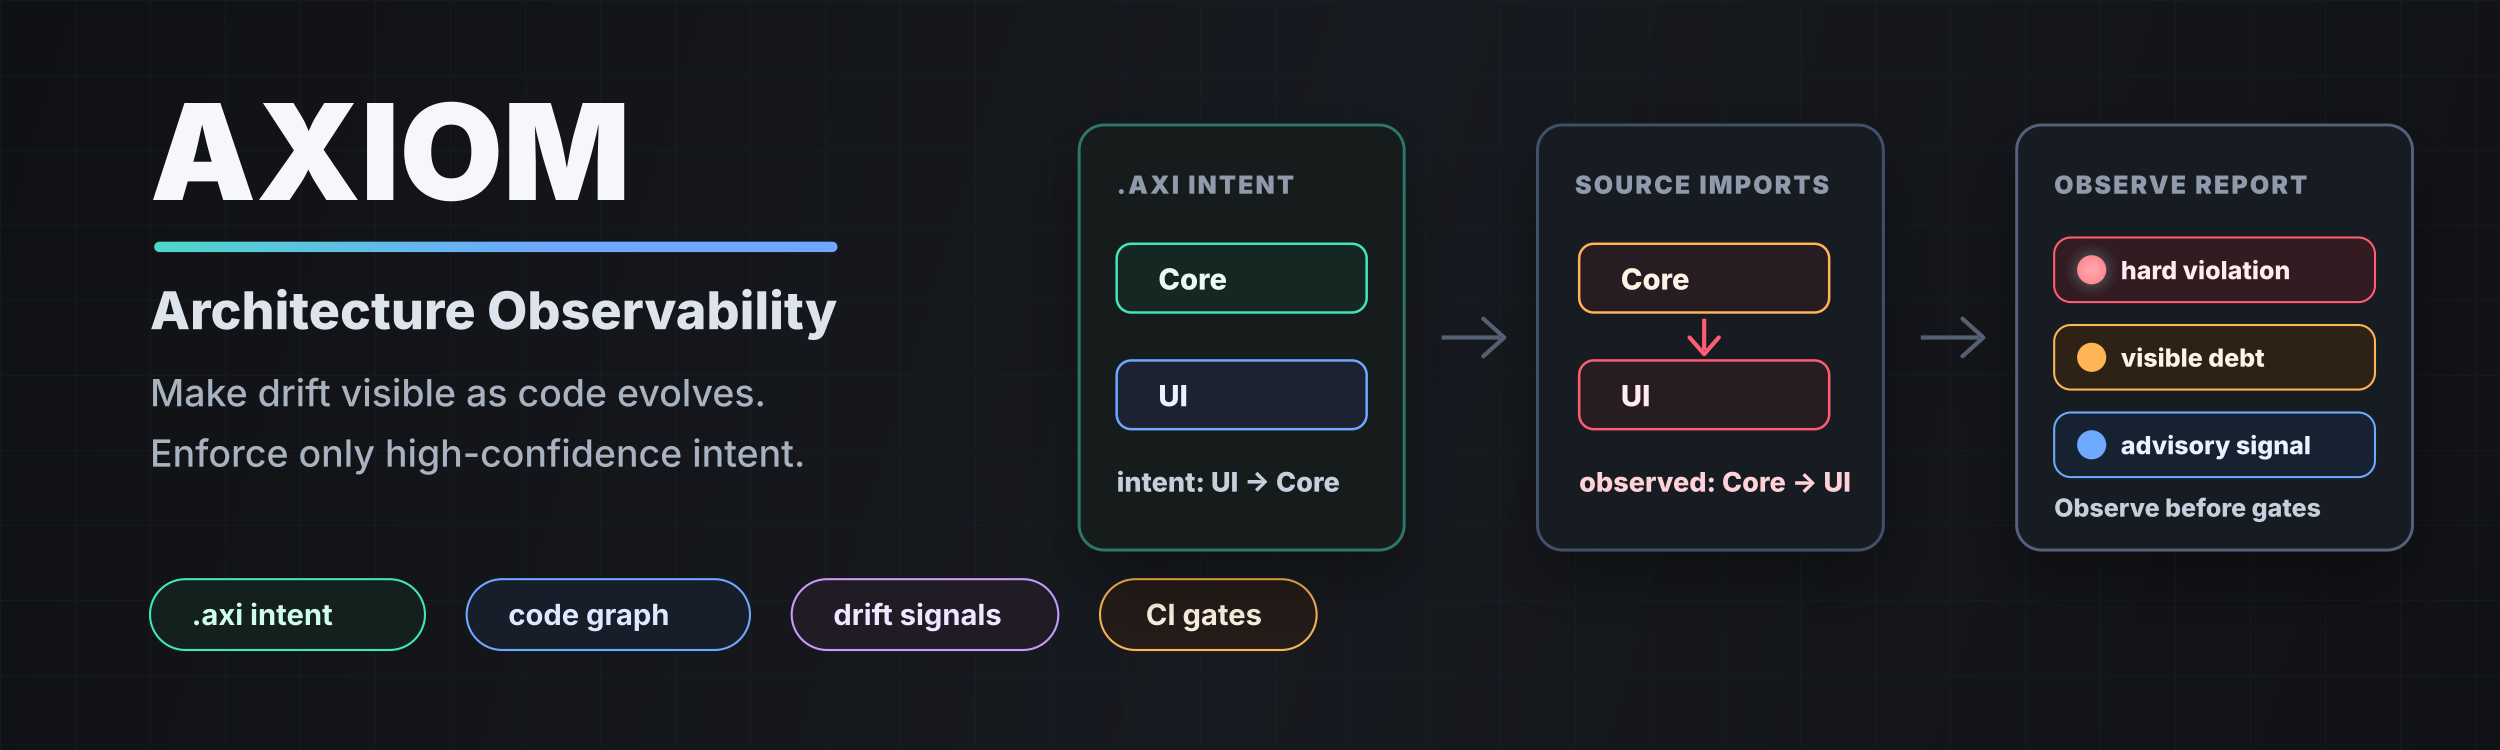
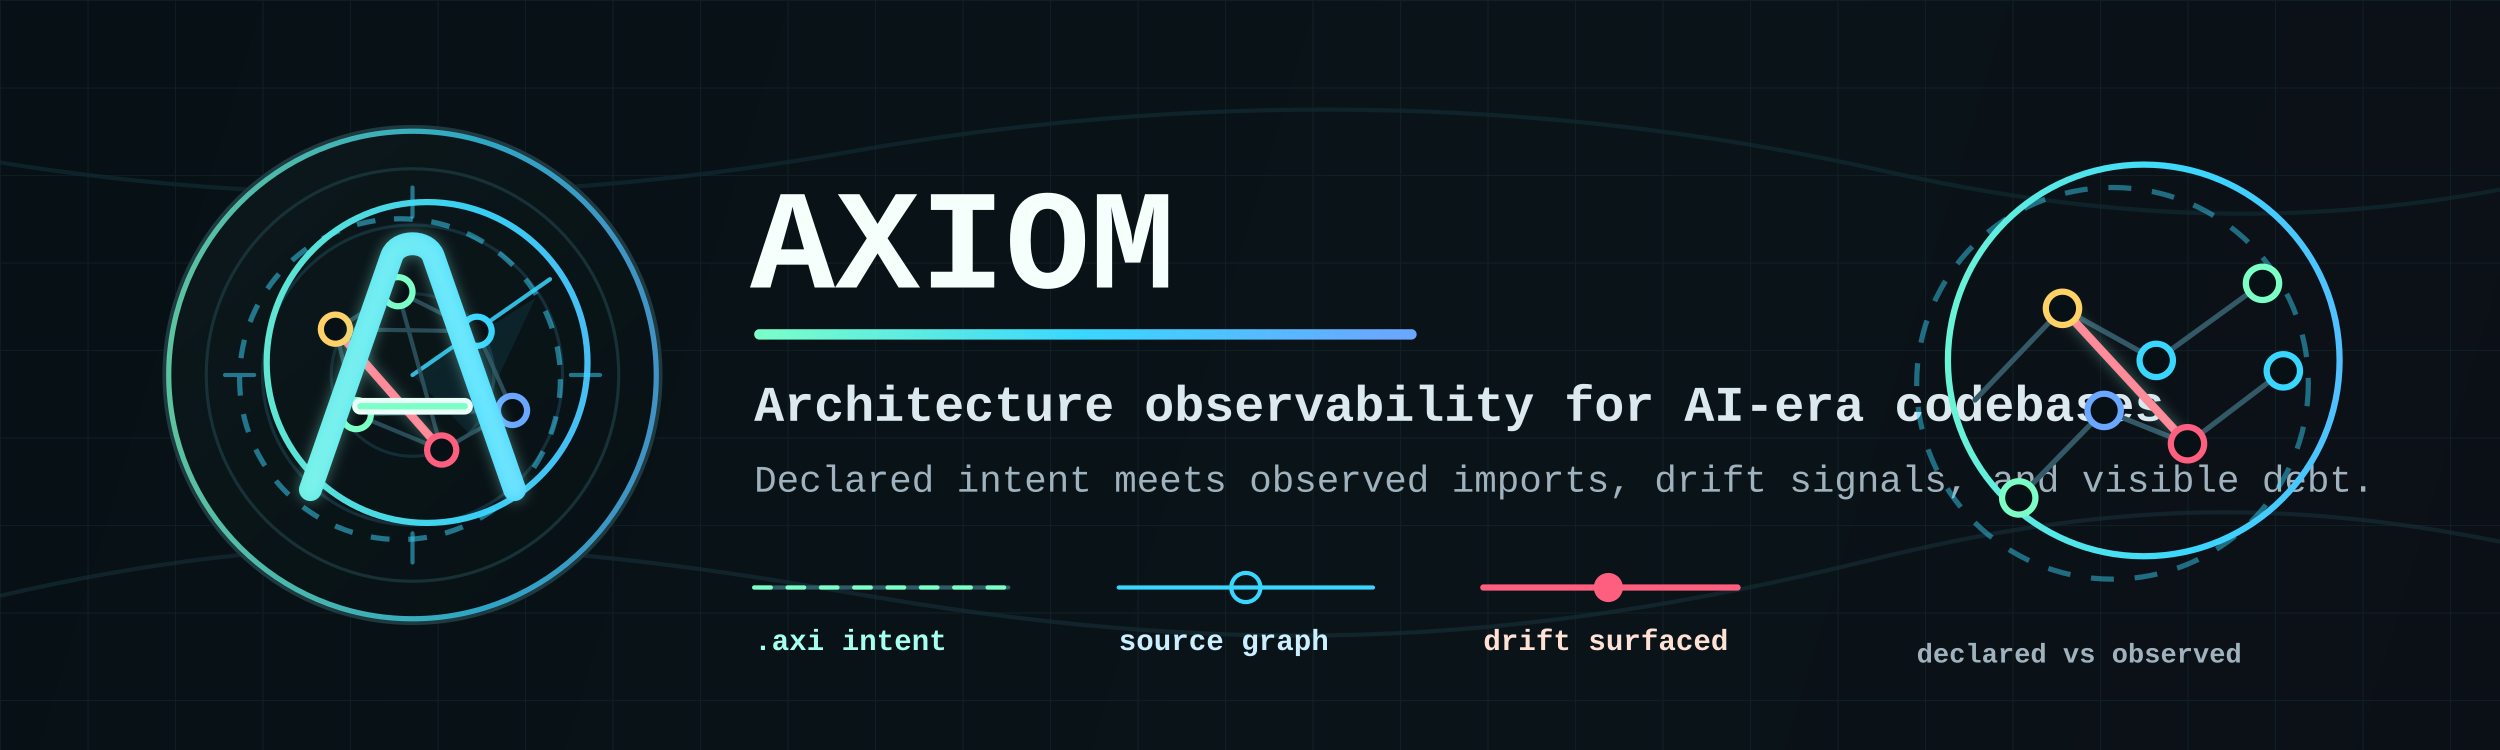
<svg xmlns="http://www.w3.org/2000/svg" width="1200" height="360" viewBox="0 0 1200 360" fill="none" role="img" aria-labelledby="title desc">
  <defs>
    <linearGradient id="bg" x1="0" y1="0" x2="1200" y2="360" gradientUnits="userSpaceOnUse">
-       <stop offset="0" stop-color="#101114" />
-       <stop offset="0.52" stop-color="#171A20" />
-       <stop offset="1" stop-color="#111215" />
+       <stop stop-color="#071014" />
+       <stop offset="0.58" stop-color="#0A1418" />
+       <stop offset="1" stop-color="#0B1016" />
    </linearGradient>
-     <linearGradient id="rule" x1="0" y1="0" x2="260" y2="0" gradientUnits="userSpaceOnUse">
-       <stop stop-color="#42E8B4" />
-       <stop offset="1" stop-color="#6EA8FF" />
+     <linearGradient id="accent" x1="0" y1="0" x2="310" y2="0" gradientUnits="userSpaceOnUse">
+       <stop stop-color="#7CFFC7" />
+       <stop offset="0.52" stop-color="#39D7FF" />
+       <stop offset="1" stop-color="#6AA7FF" />
    </linearGradient>
-     <linearGradient id="danger" x1="0" y1="0" x2="190" y2="0" gradientUnits="userSpaceOnUse">
-       <stop stop-color="#FFB454" />
-       <stop offset="1" stop-color="#FF5D73" />
+     <linearGradient id="warning" x1="0" y1="0" x2="110" y2="80" gradientUnits="userSpaceOnUse">
+       <stop stop-color="#FFD166" />
+       <stop offset="1" stop-color="#FF5F7E" />
    </linearGradient>
-     <filter id="shadow" x="-20%" y="-20%" width="140%" height="140%">
-       <feDropShadow dx="0" dy="14" stdDeviation="16" flood-color="#000000" flood-opacity="0.35" />
-     </filter>
-     <filter id="glow" x="-35%" y="-35%" width="170%" height="170%">
-       <feGaussianBlur stdDeviation="4" result="blur" />
-       <feColorMatrix in="blur" type="matrix" values="0 0 0 0 0.28 0 0 0 0 0.84 0 0 0 0 0.74 0 0 0 0.45 0" />
+     <linearGradient id="logo-shell" x1="62" y1="42" x2="278" y2="278" gradientUnits="userSpaceOnUse">
+       <stop stop-color="#0B171A" />
+       <stop offset="1" stop-color="#071014" />
+     </linearGradient>
+     <filter id="glow" x="-30%" y="-30%" width="160%" height="160%">
+       <feGaussianBlur stdDeviation="3" result="blur" />
+       <feColorMatrix in="blur" type="matrix" values="0 0 0 0 0.29 0 0 0 0 0.92 0 0 0 0 0.78 0 0 0 0.38 0" />
      <feBlend in="SourceGraphic" mode="screen" />
    </filter>
-     <pattern id="grid" width="36" height="36" patternUnits="userSpaceOnUse">
-       <path d="M36 0H0V36" stroke="#2C323B" stroke-width="1" opacity="0.5" />
+     <pattern id="grid" width="42" height="42" patternUnits="userSpaceOnUse">
+       <path d="M42 0H0V42" stroke="#183039" stroke-width="1" />
    </pattern>
  </defs>
  <rect width="1200" height="360" fill="url(#bg)" />
-   <rect width="1200" height="360" fill="url(#grid)" opacity="0.38" />
-   <g font-family="Inter, Segoe UI, Arial, sans-serif">
-     <text x="72" y="96" fill="#F5F7FA" font-size="64" font-weight="850" letter-spacing="0">AXIOM</text>
-     <rect x="74" y="116" width="328" height="5" rx="2.5" fill="url(#rule)" />
-     <text x="72" y="158" fill="#DDE4EC" font-size="25" font-weight="760">Architecture Observability</text>
-     <text x="72" y="195" fill="#A8B2C0" font-size="18" font-weight="520">Make drift visible as code evolves.</text>
-     <text x="72" y="224" fill="#A8B2C0" font-size="18" font-weight="520">Enforce only high-confidence intent.</text>
-     <g transform="translate(72 278)">
-       <rect x="0" y="0" width="132" height="34" rx="17" fill="#13201D" stroke="#42E8B4" stroke-width="1" />
-       <text x="20" y="22" fill="#CFFCEF" font-size="14" font-weight="750">.axi intent</text>
-       <rect x="152" y="0" width="136" height="34" rx="17" fill="#171E2A" stroke="#6EA8FF" stroke-width="1" />
-       <text x="172" y="22" fill="#DCE9FF" font-size="14" font-weight="750">code graph</text>
-       <rect x="308" y="0" width="128" height="34" rx="17" fill="#201B25" stroke="#C99BFF" stroke-width="1" />
-       <text x="328" y="22" fill="#F1E6FF" font-size="14" font-weight="750">drift signals</text>
-       <rect x="456" y="0" width="104" height="34" rx="17" fill="#241C18" stroke="#FFB454" stroke-width="1" />
-       <text x="478" y="22" fill="#FFF4E4" font-size="14" font-weight="750">CI gates</text>
+   <rect width="1200" height="360" fill="url(#grid)" opacity="0.42" />
+   <path d="M0 286C146 252 254 258 405 284C586 316 722 312 897 269C1010 241 1095 239 1200 260" stroke="#17323C" stroke-width="2" opacity="0.55" />
+   <path d="M0 78C136 100 272 97 407 73C570 44 739 45 904 82C1011 106 1104 109 1200 91" stroke="#102A32" stroke-width="2" opacity="0.7" />
+   <g transform="translate(70 52)">
+     <circle cx="128" cy="128" r="120" fill="url(#logo-shell)" />
+     <circle cx="128" cy="128" r="119" stroke="#1E3A40" stroke-width="2" />
+     <circle cx="128" cy="128" r="99" stroke="#173137" stroke-width="1.5" />
+     <circle cx="128" cy="128" r="72" stroke="#15303A" stroke-width="1.5" />
+     <circle cx="128" cy="128" r="39" stroke="#142C35" stroke-width="1.5" />
+     <path d="M128 128L194 82" stroke="#39D7FF" stroke-width="2" stroke-linecap="round" opacity="0.85" />
+     <path d="M128 128L187 91L156 157Z" fill="#39D7FF" opacity="0.08" />
+     <circle cx="122" cy="130" r="77" stroke="#39D7FF" stroke-width="2.5" stroke-dasharray="9 9" opacity="0.5" />
+     <circle cx="135" cy="122" r="77" stroke="url(#accent)" stroke-width="3" opacity="0.95" />
+     <g stroke="#315966" stroke-width="2" stroke-linecap="round" stroke-linejoin="round" opacity="0.8">
+       <path d="M91 106L121 88L159 107L176 145L142 164L101 147Z" />
+       <path d="M121 88L142 164" />
+       <path d="M91 106L159 107" />
+       <path d="M101 147L176 145" />
+     </g>
+     <path d="M91 106L142 164" stroke="url(#warning)" stroke-width="4" stroke-linecap="round" filter="url(#glow)" />
+     <g fill="#071014" stroke-width="3">
+       <circle cx="91" cy="106" r="7" stroke="#FFD166" />
+       <circle cx="121" cy="88" r="7" stroke="#7CFFC7" />
+       <circle cx="159" cy="107" r="7" stroke="#39D7FF" />
+       <circle cx="176" cy="145" r="7" stroke="#6AA7FF" />
+       <circle cx="142" cy="164" r="7" stroke="#FF5F7E" />
+       <circle cx="101" cy="147" r="7" stroke="#7CFFC7" />
+     </g>
+     <path d="M79 183L118 71C121 63 135 63 138 71L177 183" stroke="url(#accent)" stroke-width="11" stroke-linecap="round" stroke-linejoin="round" filter="url(#glow)" />
+     <path d="M103 143H153" stroke="#E9FFF8" stroke-width="8" stroke-linecap="round" />
+     <path d="M103 143H153" stroke="#7CFFC7" stroke-width="3" stroke-linecap="round" />
+     <path d="M38 128H52M204 128H218M128 38V52M128 204V218" stroke="#39D7FF" stroke-width="2" stroke-linecap="round" opacity="0.5" />
+     <circle cx="128" cy="128" r="117" stroke="url(#accent)" stroke-width="2.5" opacity="0.75" />
+   </g>
+   <g transform="translate(360 80)" font-family="ui-monospace, SFMono-Regular, Menlo, Consolas, Liberation Mono, monospace">
+     <text x="0" y="58" fill="#F5FFFC" font-size="68" font-weight="800" letter-spacing="0">AXIOM</text>
+     <rect x="2" y="78" width="318" height="5" rx="2.5" fill="url(#accent)" />
+     <text x="2" y="122" fill="#DCE9EF" font-size="24" font-weight="700">Architecture observability for AI-era codebases</text>
+     <text x="2" y="156" fill="#9FB2BD" font-size="18" font-weight="500">Declared intent meets observed imports, drift signals, and visible debt.</text>
+     <g transform="translate(2 202)" fill="none" stroke-linecap="round" stroke-linejoin="round">
+       <path d="M0 0H122" stroke="#2E5B64" stroke-width="2" />
+       <path d="M0 0H122" stroke="#7CFFC7" stroke-width="2" stroke-dasharray="8 8" />
+       <text x="0" y="30" fill="#A7FFF0" font-size="14" font-weight="700">.axi intent</text>
+       <path d="M175 0H297" stroke="#39D7FF" stroke-width="2" />
+       <circle cx="236" cy="0" r="7" stroke="#39D7FF" stroke-width="2" />
+       <text x="175" y="30" fill="#CBEFFF" font-size="14" font-weight="700">source graph</text>
+       <path d="M350 0H472" stroke="url(#warning)" stroke-width="3" />
+       <circle cx="410" cy="0" r="7" fill="#FF5F7E" />
+       <text x="350" y="30" fill="#FFE2D6" font-size="14" font-weight="700">drift surfaced</text>
    </g>
  </g>
-   <g transform="translate(518 60)" font-family="Inter, Segoe UI, Arial, sans-serif" filter="url(#shadow)">
-     <g>
-       <rect x="0" y="0" width="156" height="204" rx="12" fill="#141B1B" stroke="#2F7668" stroke-width="1.4" />
-       <text x="18" y="33" fill="#8F9AAA" font-size="12" font-weight="850" letter-spacing="1">.AXI INTENT</text>
-       <rect x="18" y="57" width="120" height="33" rx="7" fill="#182522" stroke="#42E8B4" stroke-width="1.2" />
-       <text x="38" y="79" fill="#EAFBF6" font-size="14" font-weight="760">Core</text>
-       <rect x="18" y="113" width="120" height="33" rx="7" fill="#1B2130" stroke="#6EA8FF" stroke-width="1.2" />
-       <text x="38" y="135" fill="#EAF2FF" font-size="14" font-weight="760">UI</text>
-       <text x="18" y="176" fill="#C6D0DC" font-size="13" font-weight="760">intent: UI -&gt; Core</text>
+   <g transform="translate(892 62)" font-family="ui-monospace, SFMono-Regular, Menlo, Consolas, Liberation Mono, monospace">
+     <circle cx="122" cy="122" r="94" stroke="#39D7FF" stroke-width="2.5" stroke-dasharray="11 10" opacity="0.46" />
+     <circle cx="137" cy="111" r="94" stroke="url(#accent)" stroke-width="3" />
+     <path d="M56 130L98 86L143 111L194 74" stroke="#335866" stroke-width="2.5" stroke-linecap="round" />
+     <path d="M77 177L118 135L158 151L204 116" stroke="#335866" stroke-width="2.5" stroke-linecap="round" />
+     <path d="M98 86L158 151" stroke="url(#warning)" stroke-width="4" stroke-linecap="round" filter="url(#glow)" />
+     <g fill="#071014" stroke-width="3">
+       <circle cx="98" cy="86" r="8" stroke="#FFD166" />
+       <circle cx="143" cy="111" r="8" stroke="#39D7FF" />
+       <circle cx="194" cy="74" r="8" stroke="#7CFFC7" />
+       <circle cx="118" cy="135" r="8" stroke="#6AA7FF" />
+       <circle cx="158" cy="151" r="8" stroke="#FF5F7E" />
+       <circle cx="77" cy="177" r="8" stroke="#7CFFC7" />
+       <circle cx="204" cy="116" r="8" stroke="#39D7FF" />
    </g>
-     <path d="M174 102H202" stroke="#566173" stroke-width="2" />
-     <path d="M194 93L204 102L194 111" stroke="#566173" stroke-width="2" stroke-linecap="round" stroke-linejoin="round" />
-     <g transform="translate(220 0)">
-       <rect x="0" y="0" width="166" height="204" rx="12" fill="#171B22" stroke="#43516A" stroke-width="1.4" />
-       <text x="18" y="33" fill="#8F9AAA" font-size="12" font-weight="850" letter-spacing="1">SOURCE IMPORTS</text>
-       <rect x="20" y="57" width="120" height="33" rx="7" fill="#251C20" stroke="#FFB454" stroke-width="1.2" />
-       <text x="40" y="79" fill="#FFF4E4" font-size="14" font-weight="760">Core</text>
-       <rect x="20" y="113" width="120" height="33" rx="7" fill="#281A20" stroke="#FF5D73" stroke-width="1.2" />
-       <text x="40" y="135" fill="#FFECEF" font-size="14" font-weight="760">UI</text>
-       <path d="M80 93V108" stroke="#FF5D73" stroke-width="2" />
-       <path d="M73 102L80 110L87 102" stroke="#FF5D73" stroke-width="2" stroke-linecap="round" stroke-linejoin="round" />
-       <text x="20" y="176" fill="#FFD1D8" font-size="13" font-weight="760">observed: Core -&gt; UI</text>
-     </g>
-     <path d="M404 102H432" stroke="#566173" stroke-width="2" />
-     <path d="M424 93L434 102L424 111" stroke="#566173" stroke-width="2" stroke-linecap="round" stroke-linejoin="round" />
-     <g transform="translate(450 0)">
-       <rect x="0" y="0" width="190" height="204" rx="12" fill="#171B22" stroke="#546079" stroke-width="1.4" />
-       <text x="18" y="33" fill="#8F9AAA" font-size="12" font-weight="850" letter-spacing="1">OBSERVE REPORT</text>
-       <rect x="18" y="54" width="154" height="31" rx="8" fill="#321A20" stroke="#FF5D73" stroke-width="1" />
-       <g filter="url(#glow)">
-         <circle cx="36" cy="69.5" r="7" fill="#FF5D73" />
-       </g>
-       <text x="50" y="74" fill="#FFECEF" font-size="12" font-weight="820">hard violation</text>
-       <rect x="18" y="96" width="154" height="31" rx="8" fill="#2D2418" stroke="#FFB454" stroke-width="1" />
-       <circle cx="36" cy="111.5" r="7" fill="#FFB454" />
-       <text x="50" y="116" fill="#FFF4E4" font-size="12" font-weight="820">visible debt</text>
-       <rect x="18" y="138" width="154" height="31" rx="8" fill="#172431" stroke="#6EA8FF" stroke-width="1" />
-       <circle cx="36" cy="153.5" r="7" fill="#6EA8FF" />
-       <text x="50" y="158" fill="#EAF2FF" font-size="12" font-weight="820">advisory signal</text>
-       <text x="18" y="188" fill="#C6D0DC" font-size="12" font-weight="760">Observe before gates</text>
-     </g>
+     <text x="28" y="256" fill="#9FB2BD" font-size="13" font-weight="700">declared vs observed</text>
  </g>
</svg>
